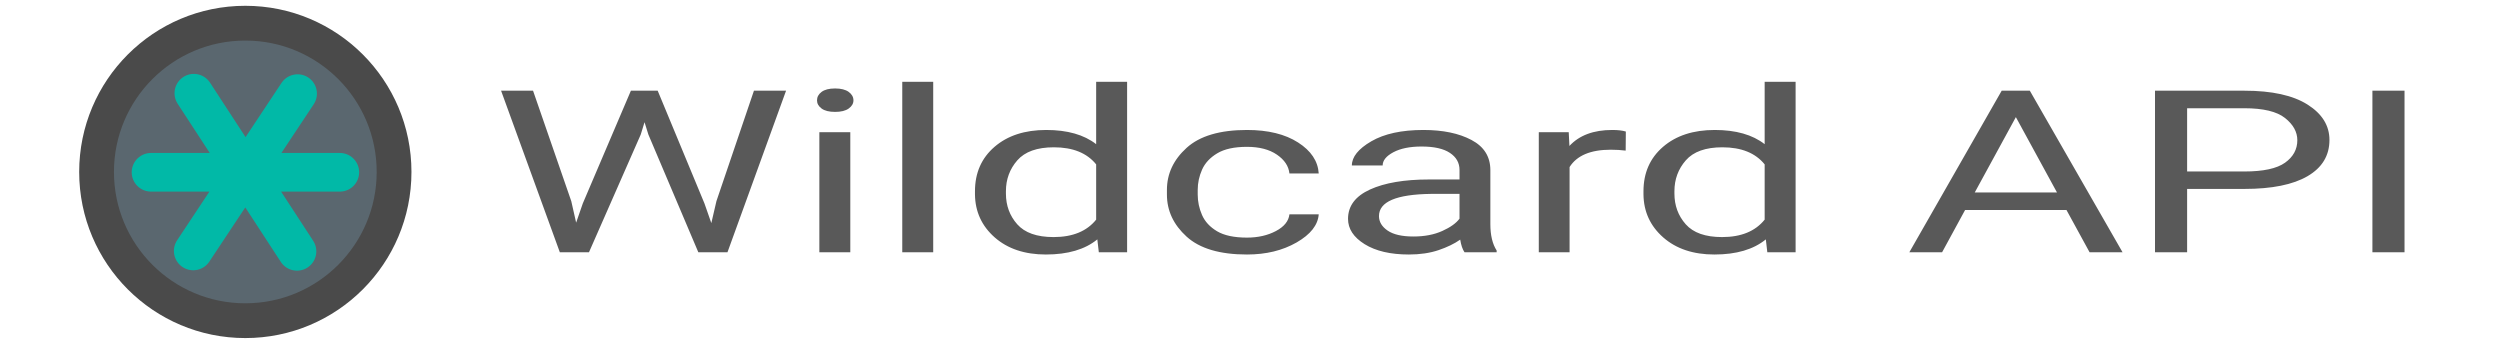
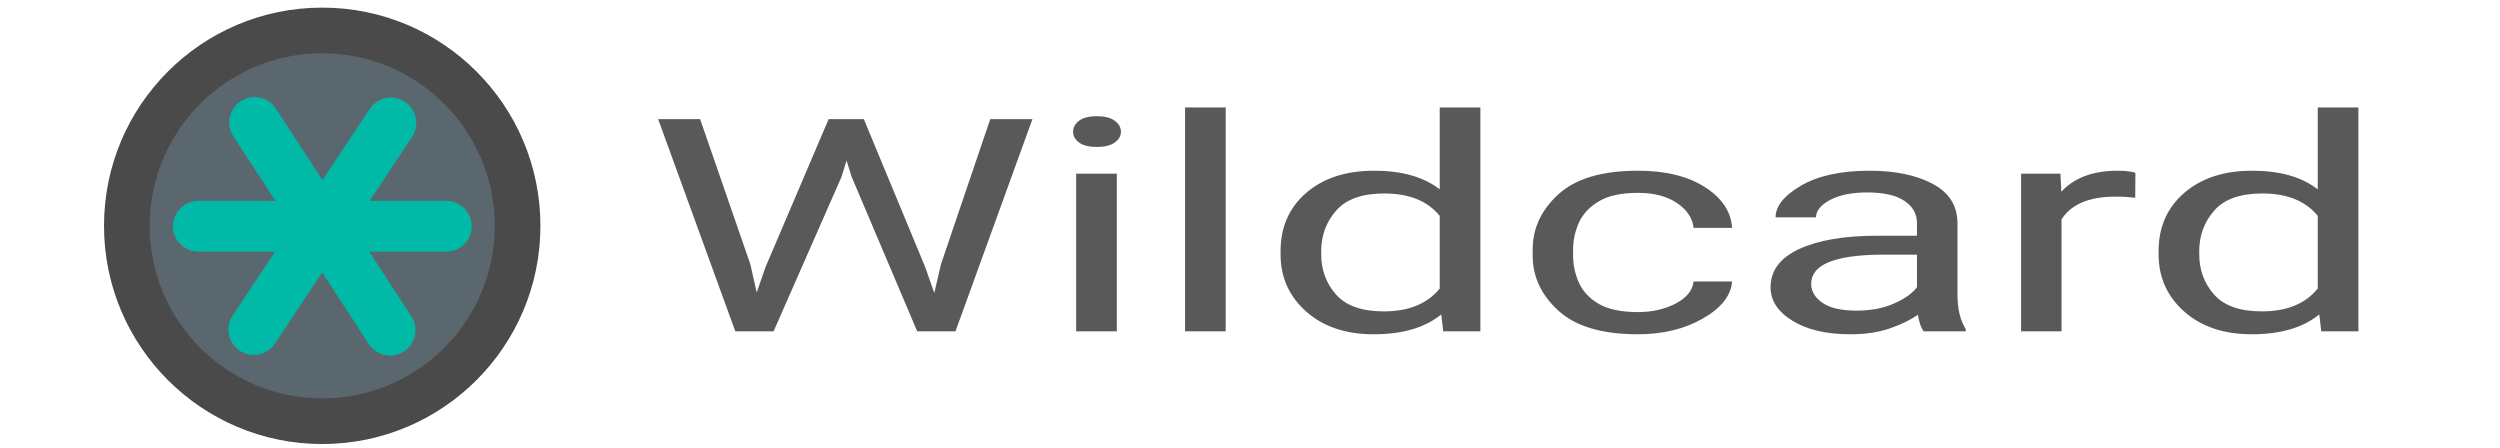
- <svg xmlns="http://www.w3.org/2000/svg" viewBox="0 0 880 120">
+ <svg xmlns="http://www.w3.org/2000/svg" viewBox="0 0 670 120">
  <g transform="scale(.68) translate(40 3)">
    <ellipse cx="86.99" cy="86" rx="86" ry="86" fill="#4a4a4a" />
    <ellipse cx="86.99" cy="86" rx="68" ry="68" fill="#5A676F" />
    <path d="m38.173 86.179h97.732m-21.852-40.72l-54.032 81.441m0.321-81.649l53.394 81.857" stroke="#01B9A7" stroke-linecap="round" stroke-linejoin="round" stroke-width="20" />
  </g>
  <g transform="scale(1.2 .8) translate(-30 3)" fill="#595959" font-family="Segoe UI,Roboto,Oxygen,Ubuntu,Cantarell,Fira Sans,Droid Sans,Helvetica Neue,sans-serif">
-     <text x="174" y="108" font-size="100">Wildcard API</text>
+     <text x="174" y="108" font-size="100">Wildcard</text>
  </g>
</svg>
